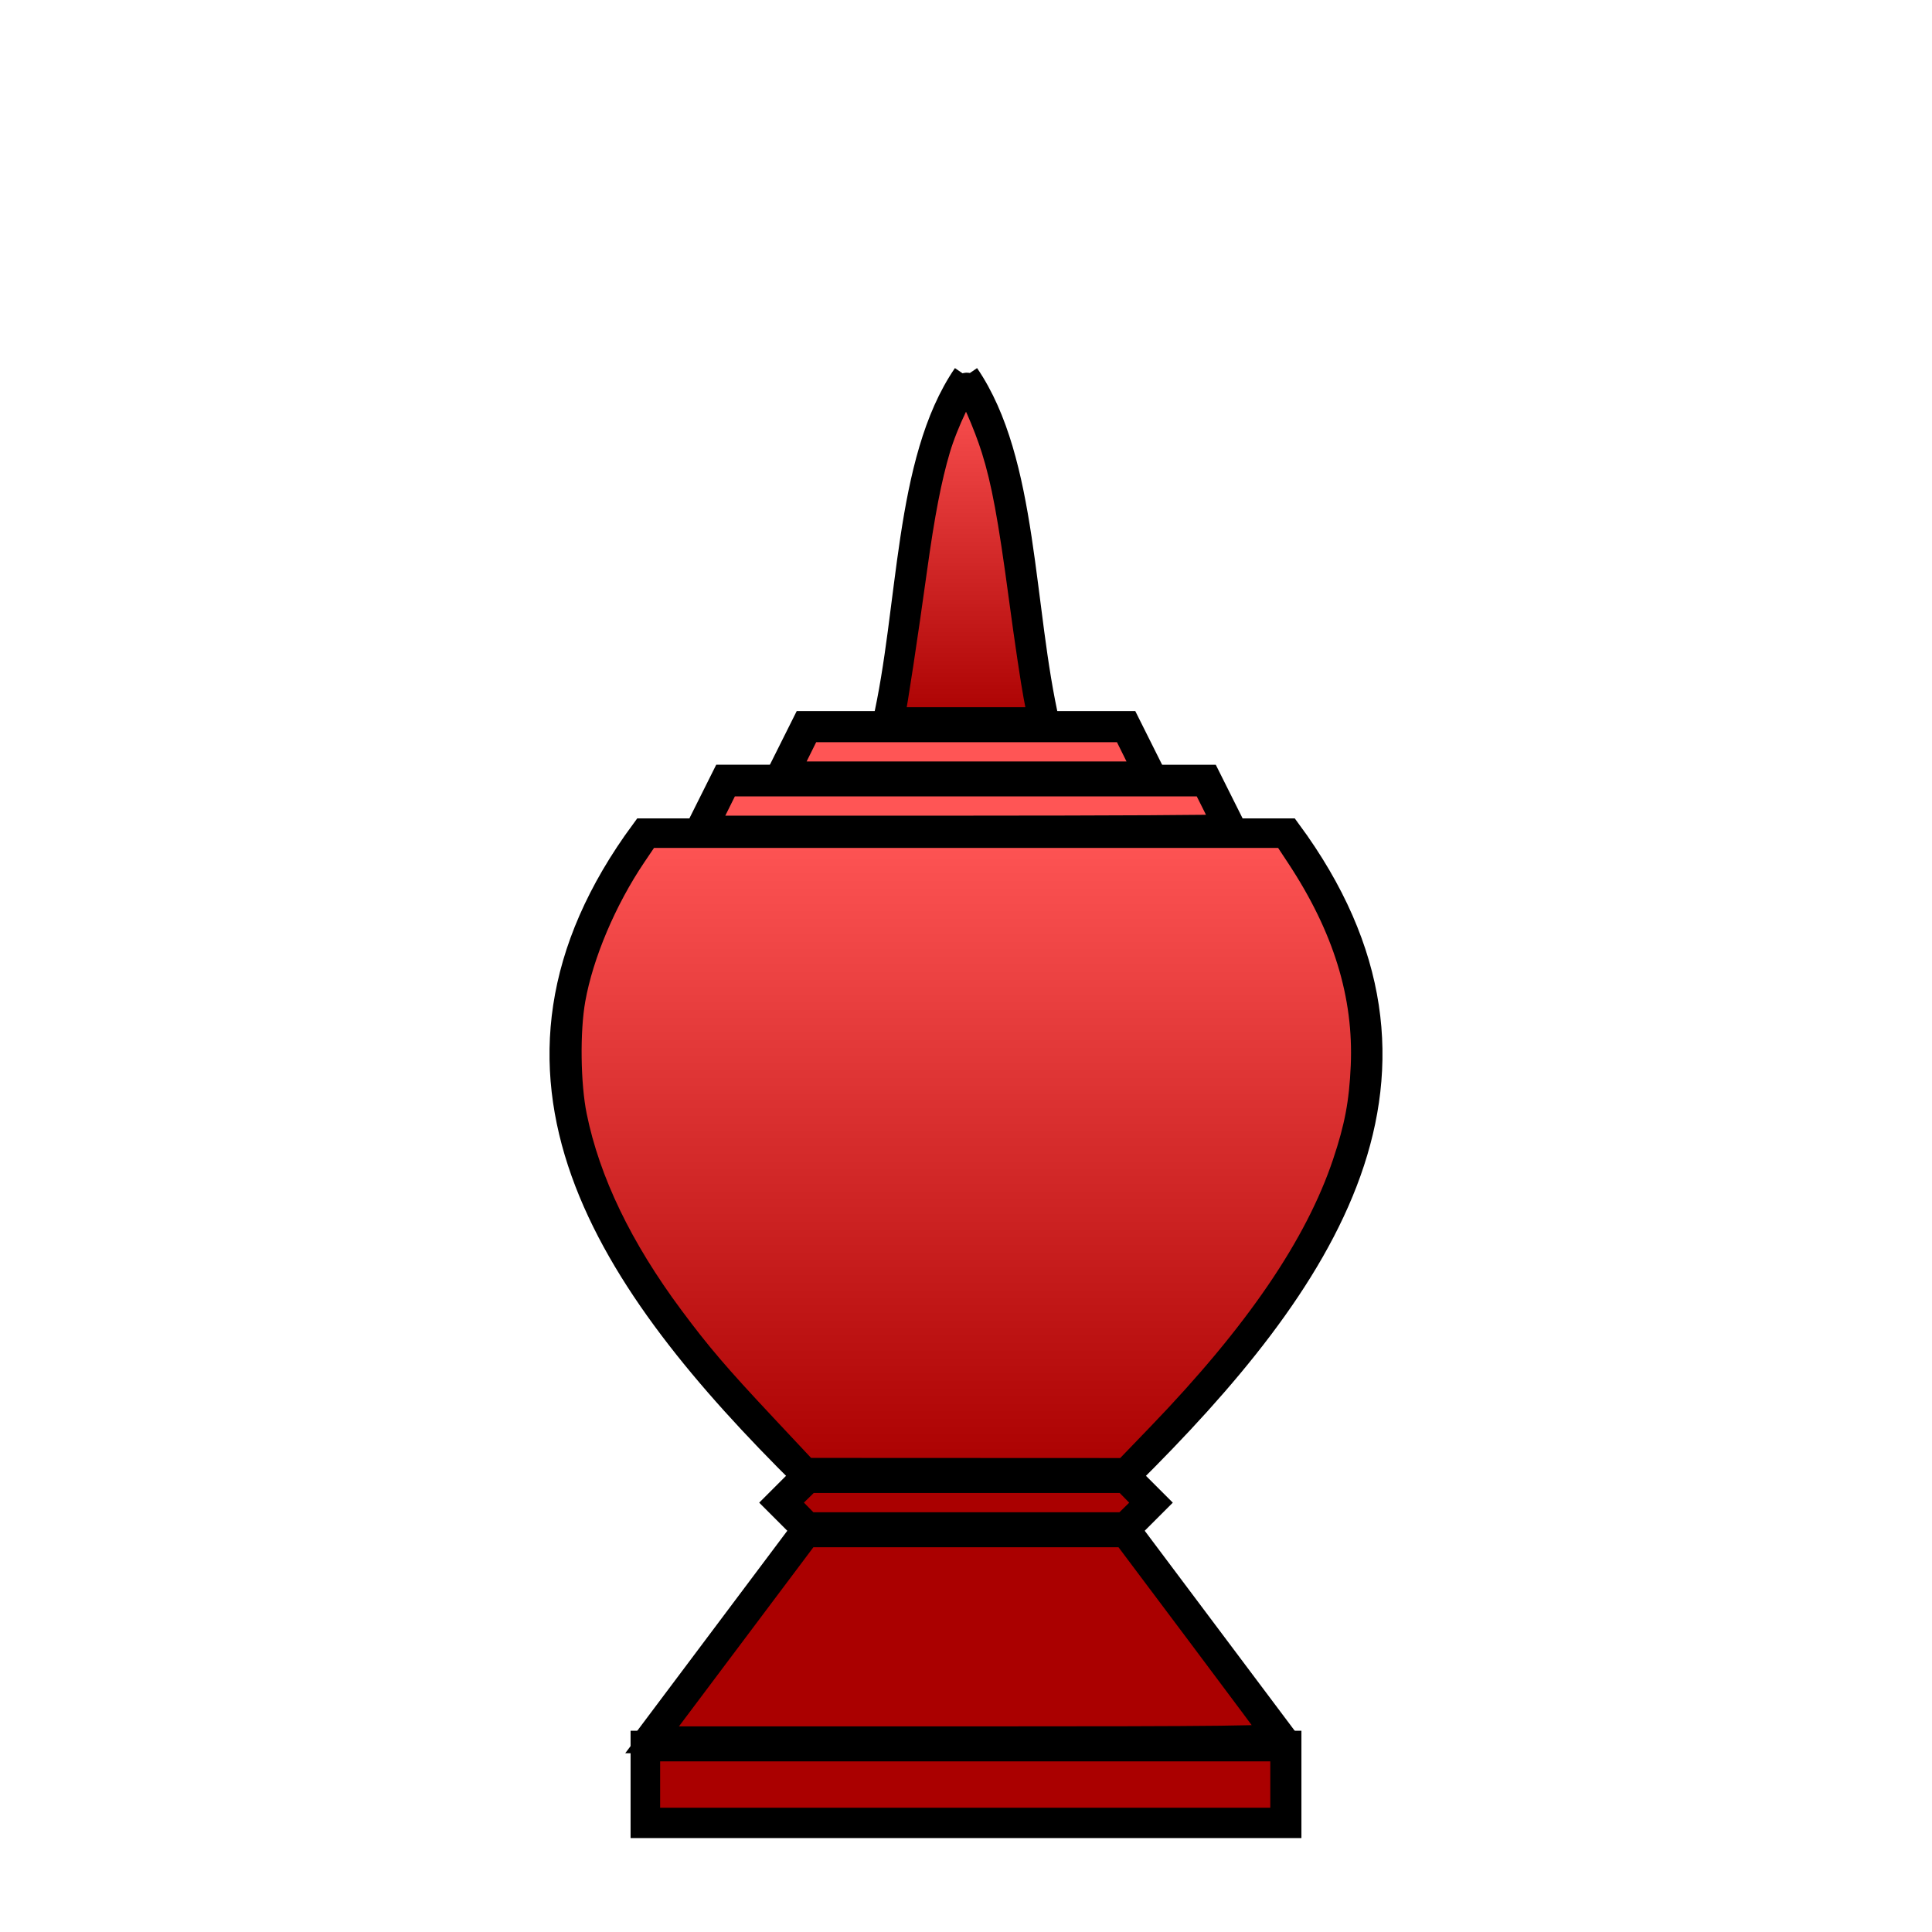
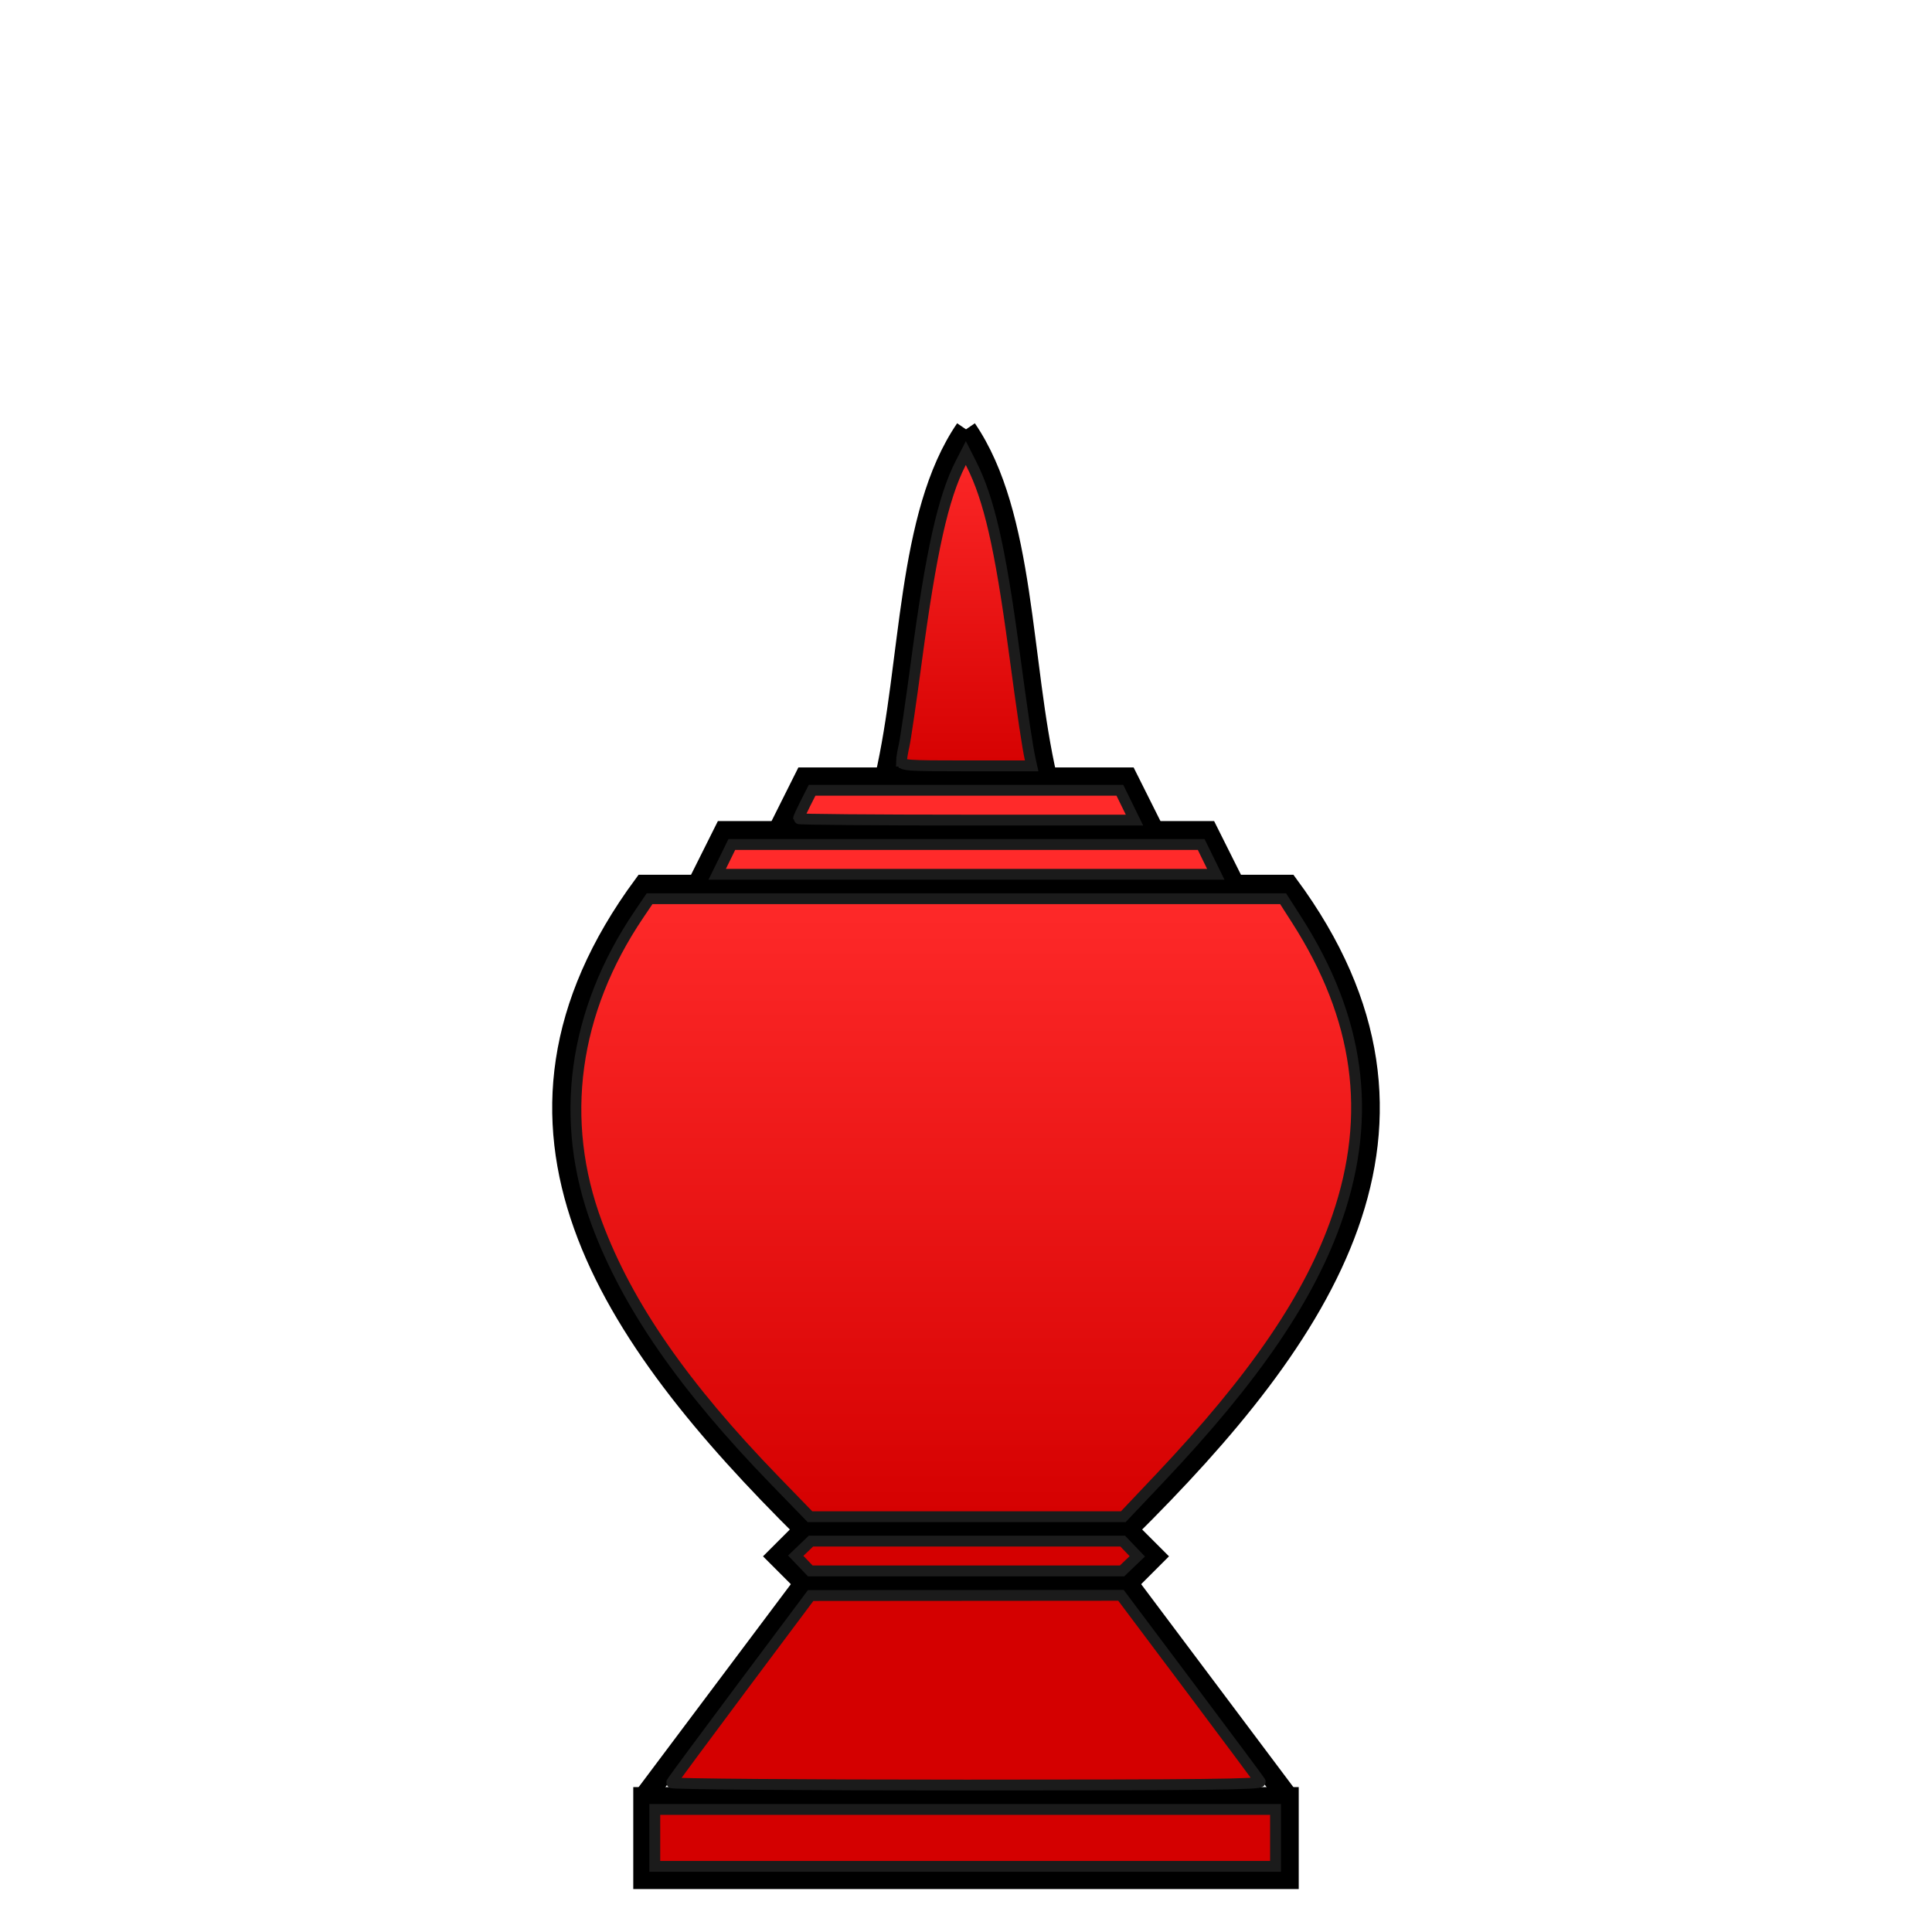
<svg xmlns="http://www.w3.org/2000/svg" xmlns:xlink="http://www.w3.org/1999/xlink" width="360" height="360" viewBox="0 0 95.25 95.25" version="1.1" id="svg8">
  <defs id="defs2">
-     <linearGradient id="linearGradient539">
-       <stop style="stop-color:#ff5555;stop-opacity:1;" offset="0" id="stop535" />
-       <stop style="stop-color:#aa0000;stop-opacity:1" offset="1" id="stop537" />
+     <linearGradient id="linearGradient1643">
+       <stop style="stop-color:#ff2a2a;stop-opacity:1" offset="0" id="stop1639" />
+       <stop style="stop-color:#d40000;stop-opacity:1" offset="1" id="stop1641" />
    </linearGradient>
-     <linearGradient id="linearGradient531">
-       <stop style="stop-color:#ff5555;stop-opacity:1;" offset="0" id="stop527" />
-       <stop style="stop-color:#aa0000;stop-opacity:1" offset="1" id="stop529" />
+     <linearGradient id="linearGradient1635">
+       <stop style="stop-color:#ff2a2a;stop-opacity:1" offset="0" id="stop1631" />
+       <stop style="stop-color:#d40000;stop-opacity:1" offset="1" id="stop1633" />
    </linearGradient>
-     <linearGradient xlink:href="#linearGradient531" id="linearGradient533" x1="180" y1="155" x2="180" y2="275" gradientUnits="userSpaceOnUse" />
-     <linearGradient xlink:href="#linearGradient539" id="linearGradient541" x1="180" y1="70" x2="180" y2="135" gradientUnits="userSpaceOnUse" />
+     <linearGradient xlink:href="#linearGradient1635" id="linearGradient1637" x1="180" y1="165" x2="180" y2="285" gradientUnits="userSpaceOnUse" />
+     <linearGradient xlink:href="#linearGradient1643" id="linearGradient1645" x1="180" y1="80" x2="180" y2="145" gradientUnits="userSpaceOnUse" />
  </defs>
  <g id="layer1" transform="translate(0,-201.75)">
-     <path style="fill:none;stroke:#000000;stroke-width:1.323;stroke-miterlimit:4;stroke-dasharray:none" d="M 47.625,291.708 H 31.75 l 0,-3.969 h 15.875" id="path180" />
-     <path style="fill:none;stroke:#000000;stroke-width:1.323;stroke-miterlimit:4;stroke-dasharray:none" d="m 31.75,287.74 7.938,-10.583" id="path184" />
-     <path style="fill:none;stroke:#000000;stroke-width:1.323;stroke-miterlimit:4;stroke-dasharray:none" d="M 47.625,277.156 H 39.688 l -1.323,-1.323 1.323,-1.323 h 7.937" id="path186" />
-     <path style="fill:none;stroke:#000000;stroke-width:1.323;stroke-miterlimit:4;stroke-dasharray:none" d="m 39.688,274.51 c -9.675,-9.581 -16.711,-19.851 -7.938,-31.75 h 15.875" id="path194" />
-     <path style="fill:none;stroke:#000000;stroke-width:1.323;stroke-linecap:butt;stroke-linejoin:miter;stroke-opacity:1;stroke-miterlimit:4;stroke-dasharray:none" d="m 34.396,242.76 1.323,-2.646 11.906,0" id="path196" />
-     <path style="fill:none;stroke:#000000;stroke-width:1.323;stroke-linecap:butt;stroke-linejoin:miter;stroke-opacity:1;stroke-miterlimit:4;stroke-dasharray:none" d="m 38.365,240.115 1.323,-2.646 7.938,0" id="path198" />
-     <path style="fill:none;stroke:#000000;stroke-width:1.323;stroke-linecap:butt;stroke-linejoin:miter;stroke-opacity:1;stroke-miterlimit:4;stroke-dasharray:none" d="m 43.656,237.469 c 1.322,-5.733 1.061,-12.951 3.969,-17.198" id="path200" />
-     <path style="fill:none;stroke:#000000;stroke-width:1.323;stroke-miterlimit:4;stroke-dasharray:none" d="M 47.625,291.708 H 63.5 v -3.969 H 47.625" id="path180-3" />
-     <path style="fill:none;stroke:#000000;stroke-width:1.323;stroke-miterlimit:4;stroke-dasharray:none" d="M 63.5,287.74 55.562,277.156" id="path184-6" />
-     <path style="fill:none;stroke:#000000;stroke-width:1.323;stroke-miterlimit:4;stroke-dasharray:none" d="M 47.625,277.156 H 55.562 l 1.323,-1.323 -1.323,-1.323 h -7.937" id="path186-0" />
-     <path style="fill:none;stroke:#000000;stroke-width:1.323;stroke-miterlimit:4;stroke-dasharray:none" d="m 55.562,274.51 c 9.675,-9.581 16.711,-19.851 7.938,-31.75 H 47.625" id="path194-6" />
-     <path style="fill:none;stroke:#000000;stroke-width:1.323;stroke-linecap:butt;stroke-linejoin:miter;stroke-opacity:1;stroke-miterlimit:4;stroke-dasharray:none" d="M 60.854,242.76 59.531,240.115 H 47.625" id="path196-2" />
-     <path style="fill:none;stroke:#000000;stroke-width:1.323;stroke-linecap:butt;stroke-linejoin:miter;stroke-opacity:1;stroke-miterlimit:4;stroke-dasharray:none" d="M 56.885,240.115 55.562,237.469 H 47.625" id="path198-6" />
-     <path style="fill:none;stroke:#000000;stroke-width:1.323;stroke-linecap:butt;stroke-linejoin:miter;stroke-opacity:1;stroke-miterlimit:4;stroke-dasharray:none" d="m 51.594,237.469 c -1.322,-5.733 -1.061,-12.951 -3.969,-17.198" id="path200-1" />
-     <path style="fill:url(#linearGradient533);stroke:#000000;stroke-width:5;fill-opacity:1;stroke-miterlimit:4;stroke-dasharray:none" d="m 142.134,265.714 c -8.622,-9.196 -12.014,-13.165 -17.163,-20.086 -9.565,-12.857 -15.62,-25.432 -18.097,-37.59 -1.211,-5.943 -1.339,-15.921 -0.281,-21.858 1.505,-8.44 5.832,-18.663 11.381,-26.886 l 2.564,-3.8 h 59.482 59.482 l 2.62,3.972 c 8.726,13.227 12.645,25.96 12.067,39.212 -0.296,6.802 -1.166,11.419 -3.412,18.123 -5.151,15.374 -16.37,31.839 -34.559,50.72 l -6.422,6.666 -29.872,-0.013 -29.872,-0.013 z" id="path487" transform="matrix(0.2645833,0,0,0.2645833,0,201.75)" />
-     <path style="fill:#ff5555;stroke:#000000;stroke-width:5;stroke-miterlimit:4;stroke-dasharray:none" d="m 133.25,150.191 2.129,-4.293 h 44.581 44.581 l 2.026,4.029 c 1.114,2.216 2.026,4.148 2.026,4.293 0,0.145 -21.931,0.264 -48.736,0.264 h -48.736 z" id="path489" transform="matrix(0.2645833,0,0,0.2645833,0,201.75)" />
-     <path style="fill:#ff5555;stroke:#000000;stroke-width:5;stroke-miterlimit:4;stroke-dasharray:none" d="m 148.403,140.09 2.129,-4.293 h 29.574 29.574 l 2.129,4.293 2.129,4.293 h -33.833 -33.833 z" id="path491" transform="matrix(0.2645833,0,0,0.2645833,0,201.75)" />
-     <path style="fill:url(#linearGradient541);stroke:#000000;stroke-width:5;fill-opacity:1;stroke-miterlimit:4;stroke-dasharray:none" d="m 166.151,133.145 c 0.379,-1.414 2.404,-14.773 4.116,-27.148 1.422,-10.282 2.701,-16.898 4.33,-22.401 1.447,-4.886 4.9,-12.068 5.596,-11.637 0.821,0.508 3.674,6.969 5.141,11.645 1.887,6.015 3.13,12.729 5.158,27.868 0.992,7.406 2.207,15.569 2.699,18.138 l 0.895,4.672 h -14.12 -14.12 z" id="path493" transform="matrix(0.2645833,0,0,0.2645833,0,201.75)" />
-     <path style="fill:#aa0000;stroke:#000000;stroke-width:5;stroke-miterlimit:4;stroke-dasharray:none" d="m 148.39,282.122 -2.126,-2.167 2.167,-2.126 2.167,-2.126 h 29.549 29.549 l 2.126,2.167 2.126,2.167 -2.167,2.126 -2.167,2.126 h -29.549 -29.549 z" id="path521" transform="matrix(0.2645833,0,0,0.2645833,0,201.75)" />
-     <path style="fill:#aa0000;stroke:#000000;stroke-width:5;stroke-miterlimit:4;stroke-dasharray:none" d="m 135.912,304.997 14.405,-19.193 h 29.673 29.673 l 13.884,18.504 c 7.636,10.177 14.066,18.814 14.288,19.193 0.34,0.581 -8.797,0.689 -57.963,0.689 h -58.367 z" id="path523" transform="matrix(0.2645833,0,0,0.2645833,0,201.75)" />
-     <path style="fill:#aa0000;stroke:#000000;stroke-width:5;stroke-miterlimit:4;stroke-dasharray:none" d="m 120.507,332.524 v -6.819 h 59.346 59.346 v 6.819 6.819 h -59.346 -59.346 z" id="path525" transform="matrix(0.2645833,0,0,0.2645833,0,201.75)" />
+     <path style="fill:none;stroke:#000000;stroke-width:1.058;stroke-miterlimit:4;stroke-dasharray:none" d="M 47.625,294.354 H 31.75 v -3.969 h 15.875" id="path180" />
+     <path style="fill:none;stroke:#000000;stroke-width:1.058;stroke-miterlimit:4;stroke-dasharray:none" d="m 31.75,290.385 7.938,-10.583" id="path184" />
+     <path style="fill:none;stroke:#000000;stroke-width:1.058;stroke-miterlimit:4;stroke-dasharray:none" d="M 47.625,279.802 H 39.688 l -1.323,-1.323 1.323,-1.323 h 7.937" id="path186" />
+     <path style="fill:none;stroke:#000000;stroke-width:1.058;stroke-miterlimit:4;stroke-dasharray:none" d="m 39.688,277.156 c -9.675,-9.581 -16.711,-19.851 -7.938,-31.75 h 15.875" id="path194" />
+     <path style="fill:none;stroke:#000000;stroke-width:1.058;stroke-linecap:butt;stroke-linejoin:miter;stroke-miterlimit:4;stroke-dasharray:none;stroke-opacity:1" d="m 34.396,245.406 1.323,-2.646 H 47.625" id="path196" />
+     <path style="fill:none;stroke:#000000;stroke-width:1.058;stroke-linecap:butt;stroke-linejoin:miter;stroke-miterlimit:4;stroke-dasharray:none;stroke-opacity:1" d="M 38.365,242.76 39.688,240.115 H 47.625" id="path198" />
+     <path style="fill:none;stroke:#000000;stroke-width:1.058;stroke-linecap:butt;stroke-linejoin:miter;stroke-miterlimit:4;stroke-dasharray:none;stroke-opacity:1" d="m 43.656,240.115 c 1.322,-5.733 1.061,-12.951 3.969,-17.198" id="path200" />
+     <path style="fill:none;stroke:#000000;stroke-width:1.058;stroke-miterlimit:4;stroke-dasharray:none" d="M 47.625,294.354 H 63.5 v -3.969 H 47.625" id="path180-3" />
+     <path style="fill:none;stroke:#000000;stroke-width:1.058;stroke-miterlimit:4;stroke-dasharray:none" d="M 63.5,290.385 55.562,279.802" id="path184-6" />
+     <path style="fill:none;stroke:#000000;stroke-width:1.058;stroke-miterlimit:4;stroke-dasharray:none" d="M 47.625,279.802 H 55.562 l 1.323,-1.323 -1.323,-1.323 h -7.937" id="path186-0" />
+     <path style="fill:none;stroke:#000000;stroke-width:1.058;stroke-miterlimit:4;stroke-dasharray:none" d="m 55.562,277.156 c 9.675,-9.581 16.711,-19.851 7.938,-31.75 H 47.625" id="path194-6" />
+     <path style="fill:none;stroke:#000000;stroke-width:1.058;stroke-linecap:butt;stroke-linejoin:miter;stroke-miterlimit:4;stroke-dasharray:none;stroke-opacity:1" d="M 60.854,245.406 59.531,242.76 H 47.625" id="path196-2" />
+     <path style="fill:none;stroke:#000000;stroke-width:1.058;stroke-linecap:butt;stroke-linejoin:miter;stroke-miterlimit:4;stroke-dasharray:none;stroke-opacity:1" d="M 56.885,242.76 55.562,240.115 H 47.625" id="path198-6" />
+     <path style="fill:none;stroke:#000000;stroke-width:1.058;stroke-linecap:butt;stroke-linejoin:miter;stroke-miterlimit:4;stroke-dasharray:none;stroke-opacity:1" d="m 51.594,240.115 c -1.322,-5.733 -1.061,-12.951 -3.969,-17.198" id="path200-1" />
+     <path style="fill:url(#linearGradient1637);stroke:#1b1b1b;stroke-width:2.02;stroke-miterlimit:4;stroke-dasharray:none;stroke-opacity:1;fill-opacity:1" d="m 144.424,275.913 c -17.048,-17.573 -27.488,-32.634 -33.178,-47.866 -7.208,-19.293 -4.465,-39.506 7.828,-57.683 l 1.964,-2.904 h 59.026 59.026 l 2.508,3.914 c 11.712,18.282 14.18,36.252 7.61,55.425 -5.058,14.761 -15.343,29.875 -33.085,48.621 l -6.812,7.197 H 180.12 150.928 Z" id="path1613" transform="matrix(0.2645833,0,0,0.2645833,0,201.75)" />
+     <path style="fill:#ff2a2a;stroke:#1b1b1b;stroke-width:2.02;stroke-miterlimit:4;stroke-dasharray:none;stroke-opacity:1" d="m 135.001,160.136 1.362,-2.778 h 43.731 43.731 l 1.362,2.778 1.362,2.778 h -46.456 -46.456 z" id="path1615" transform="matrix(0.2645833,0,0,0.2645833,0,201.75)" />
+     <path style="fill:#ff2a2a;stroke:#1b1b1b;stroke-width:2.02;stroke-miterlimit:4;stroke-dasharray:none;stroke-opacity:1" d="m 148.78,152.543 c 0,-0.148 0.572,-1.398 1.271,-2.778 l 1.271,-2.509 h 28.676 28.676 l 1.362,2.778 1.362,2.778 h -31.309 c -17.22,0 -31.309,-0.121 -31.309,-0.269 z" id="path1617" transform="matrix(0.2645833,0,0,0.2645833,0,201.75)" />
+     <path style="fill:url(#linearGradient1645);stroke:#1b1b1b;stroke-width:2.02;stroke-miterlimit:4;stroke-dasharray:none;stroke-opacity:1;fill-opacity:1" d="m 167.985,141.827 c 0.007,-0.486 0.223,-1.797 0.481,-2.914 0.258,-1.116 1.289,-8.162 2.292,-15.657 2.75,-20.556 4.998,-30.623 8.258,-36.977 l 0.953,-1.857 1.011,1.997 c 3.317,6.552 5.369,15.491 7.949,34.628 1.717,12.734 2.506,18.033 3.056,20.528 l 0.251,1.136 h -12.131 c -11.222,0 -12.131,-0.066 -12.119,-0.884 z" id="path1619" transform="matrix(0.2645833,0,0,0.2645833,0,201.75)" />
+     <path style="fill:#d40000;stroke:#1b1b1b;stroke-width:2.02;stroke-miterlimit:4;stroke-dasharray:none;stroke-opacity:1" d="m 125.126,332.184 c 0.093,-0.239 5.964,-8.185 13.048,-17.657 l 12.879,-17.221 28.91,-0.021 28.91,-0.021 12.786,17.046 c 7.032,9.375 12.958,17.33 13.168,17.678 0.304,0.504 -10.777,0.631 -54.744,0.631 -30.656,0 -55.05,-0.193 -54.957,-0.435 z" id="path1625" transform="matrix(0.2645833,0,0,0.2645833,0,201.75)" />
+     <path style="fill:#d40000;stroke:#1b1b1b;stroke-width:2.02;stroke-miterlimit:4;stroke-dasharray:none;stroke-opacity:1" d="m 149.63,291.299 -1.359,-1.419 1.419,-1.359 1.419,-1.359 h 29.046 29.046 l 1.359,1.419 1.359,1.419 -1.419,1.359 -1.419,1.359 h -29.046 -29.046 z" id="path1627" transform="matrix(0.2645833,0,0,0.2645833,0,201.75)" />
+     <path style="fill:#d40000;stroke:#1b1b1b;stroke-width:2.02;stroke-miterlimit:4;stroke-dasharray:none;stroke-opacity:1" d="m 122.011,342.468 v -5.303 h 57.831 57.831 v 5.303 5.303 h -57.831 -57.831 z" id="path1629" transform="matrix(0.2645833,0,0,0.2645833,0,201.75)" />
  </g>
</svg>
